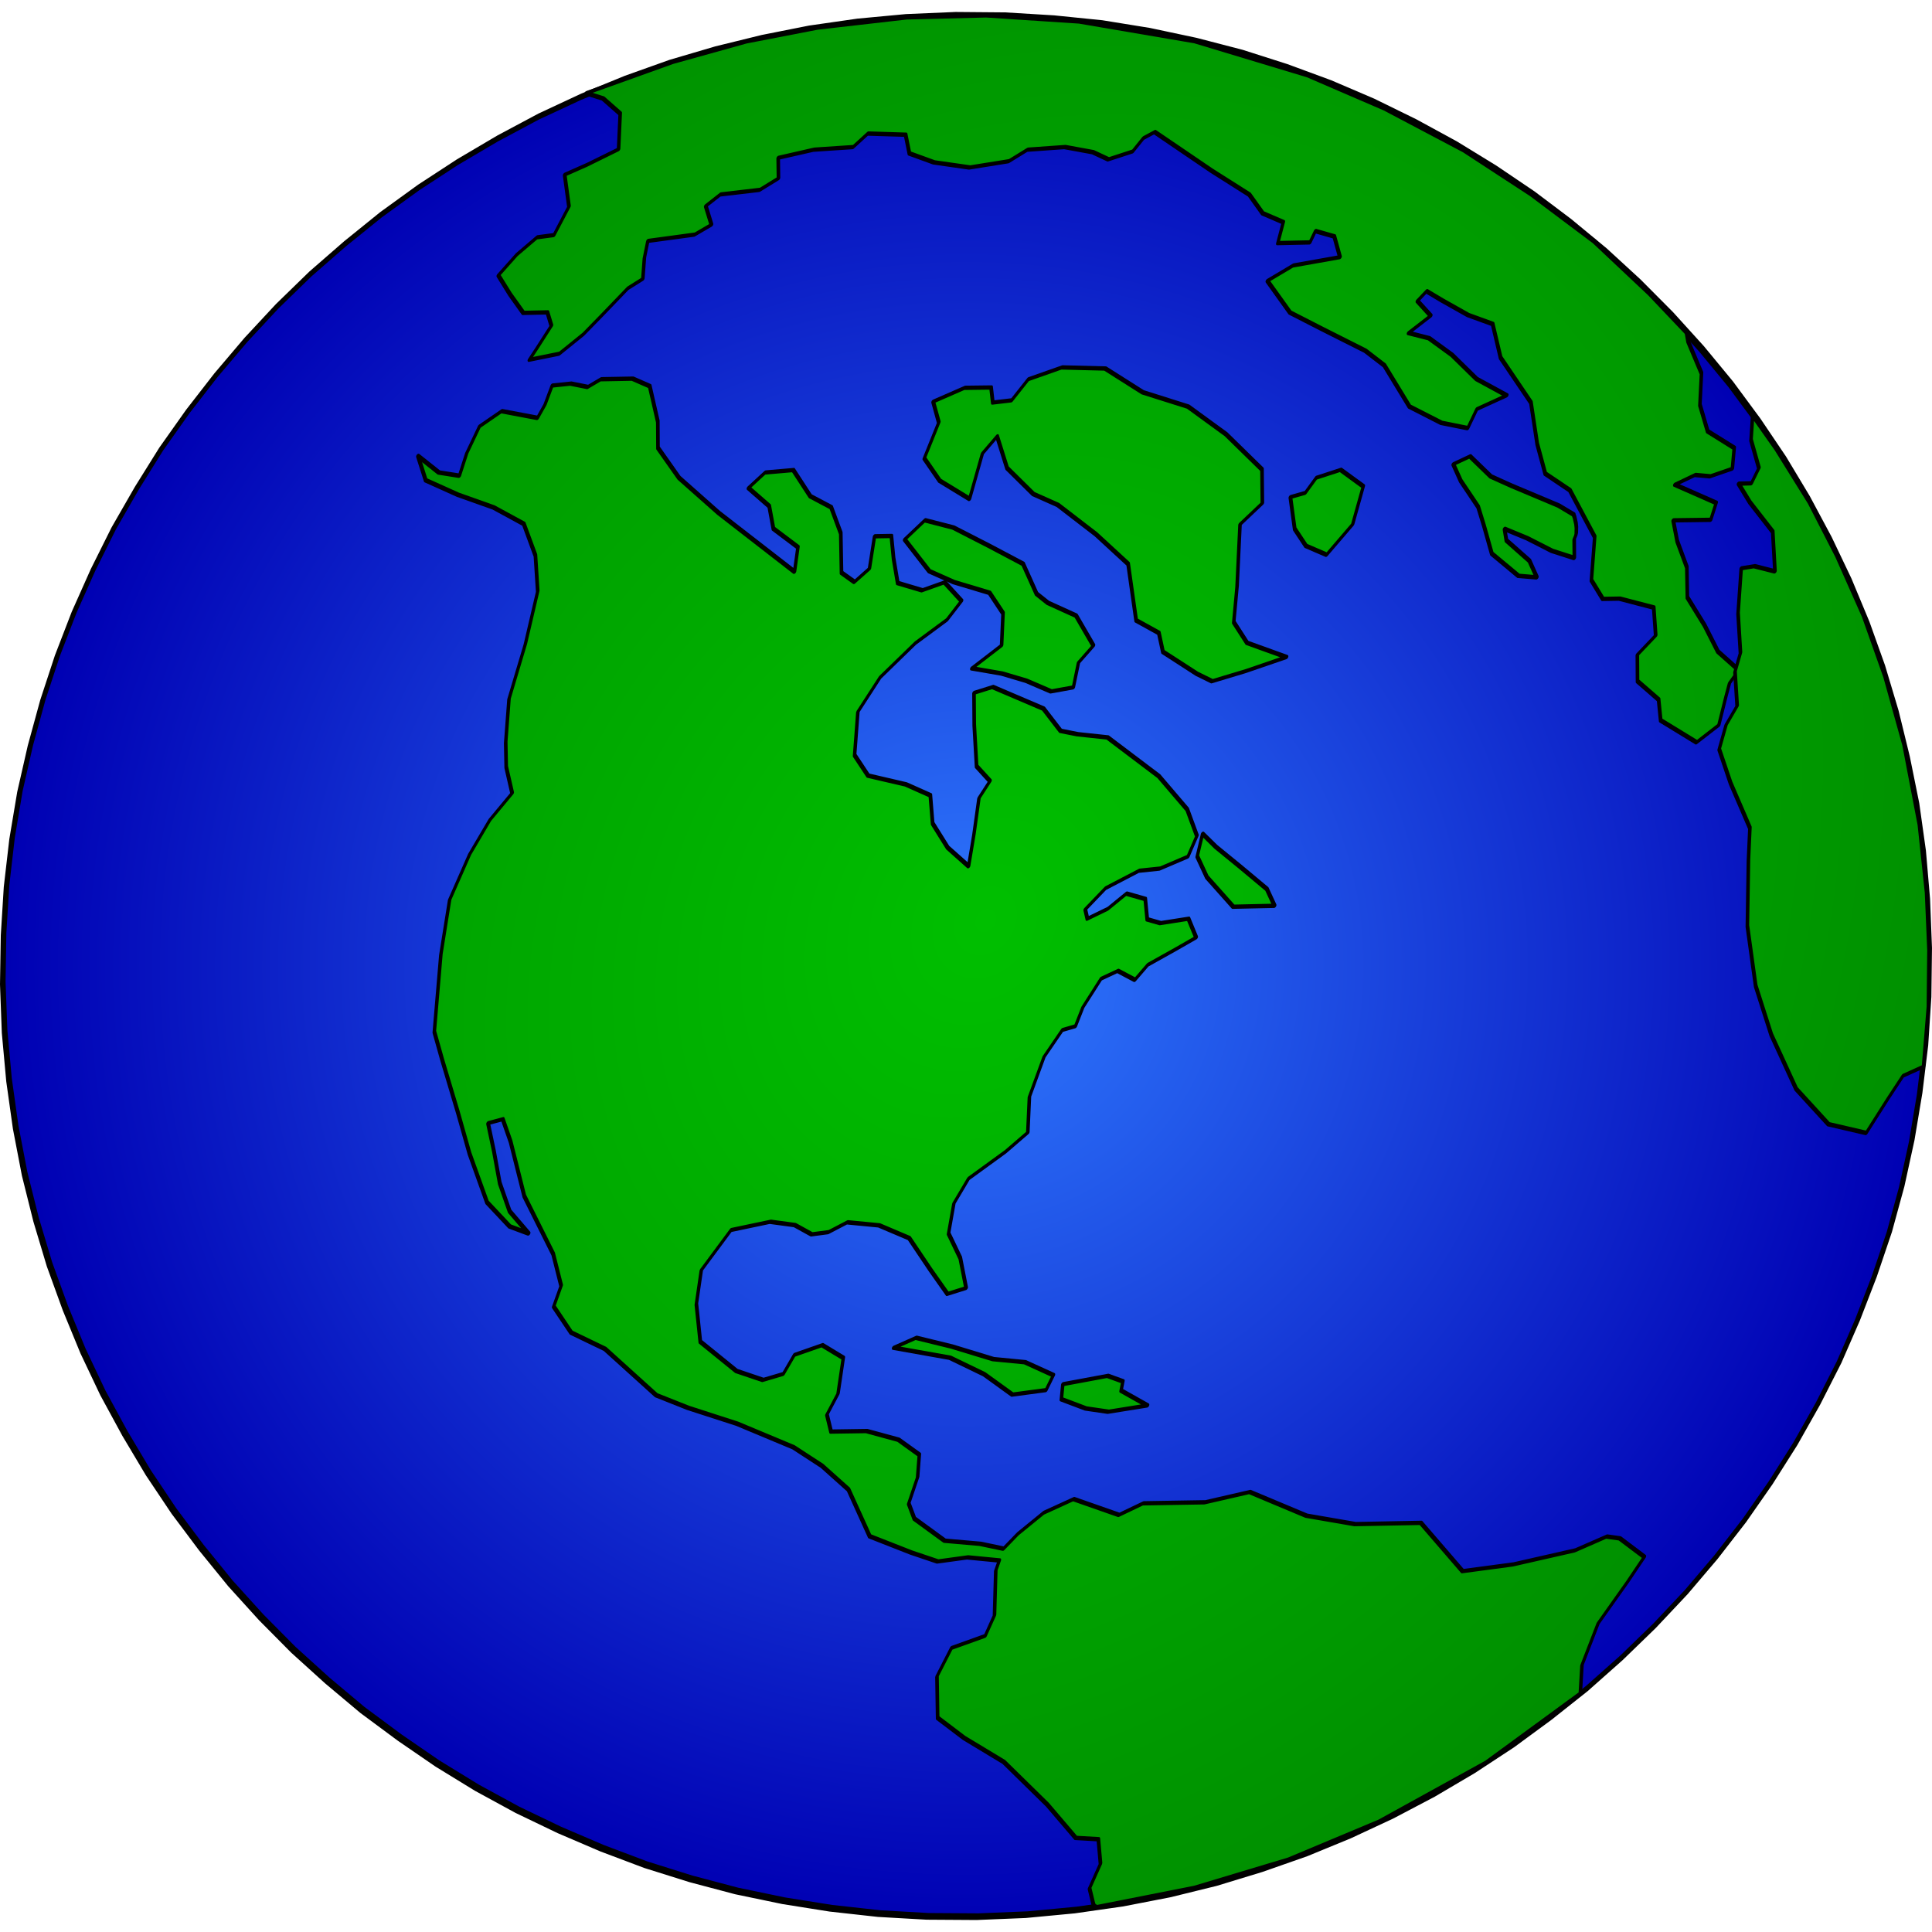
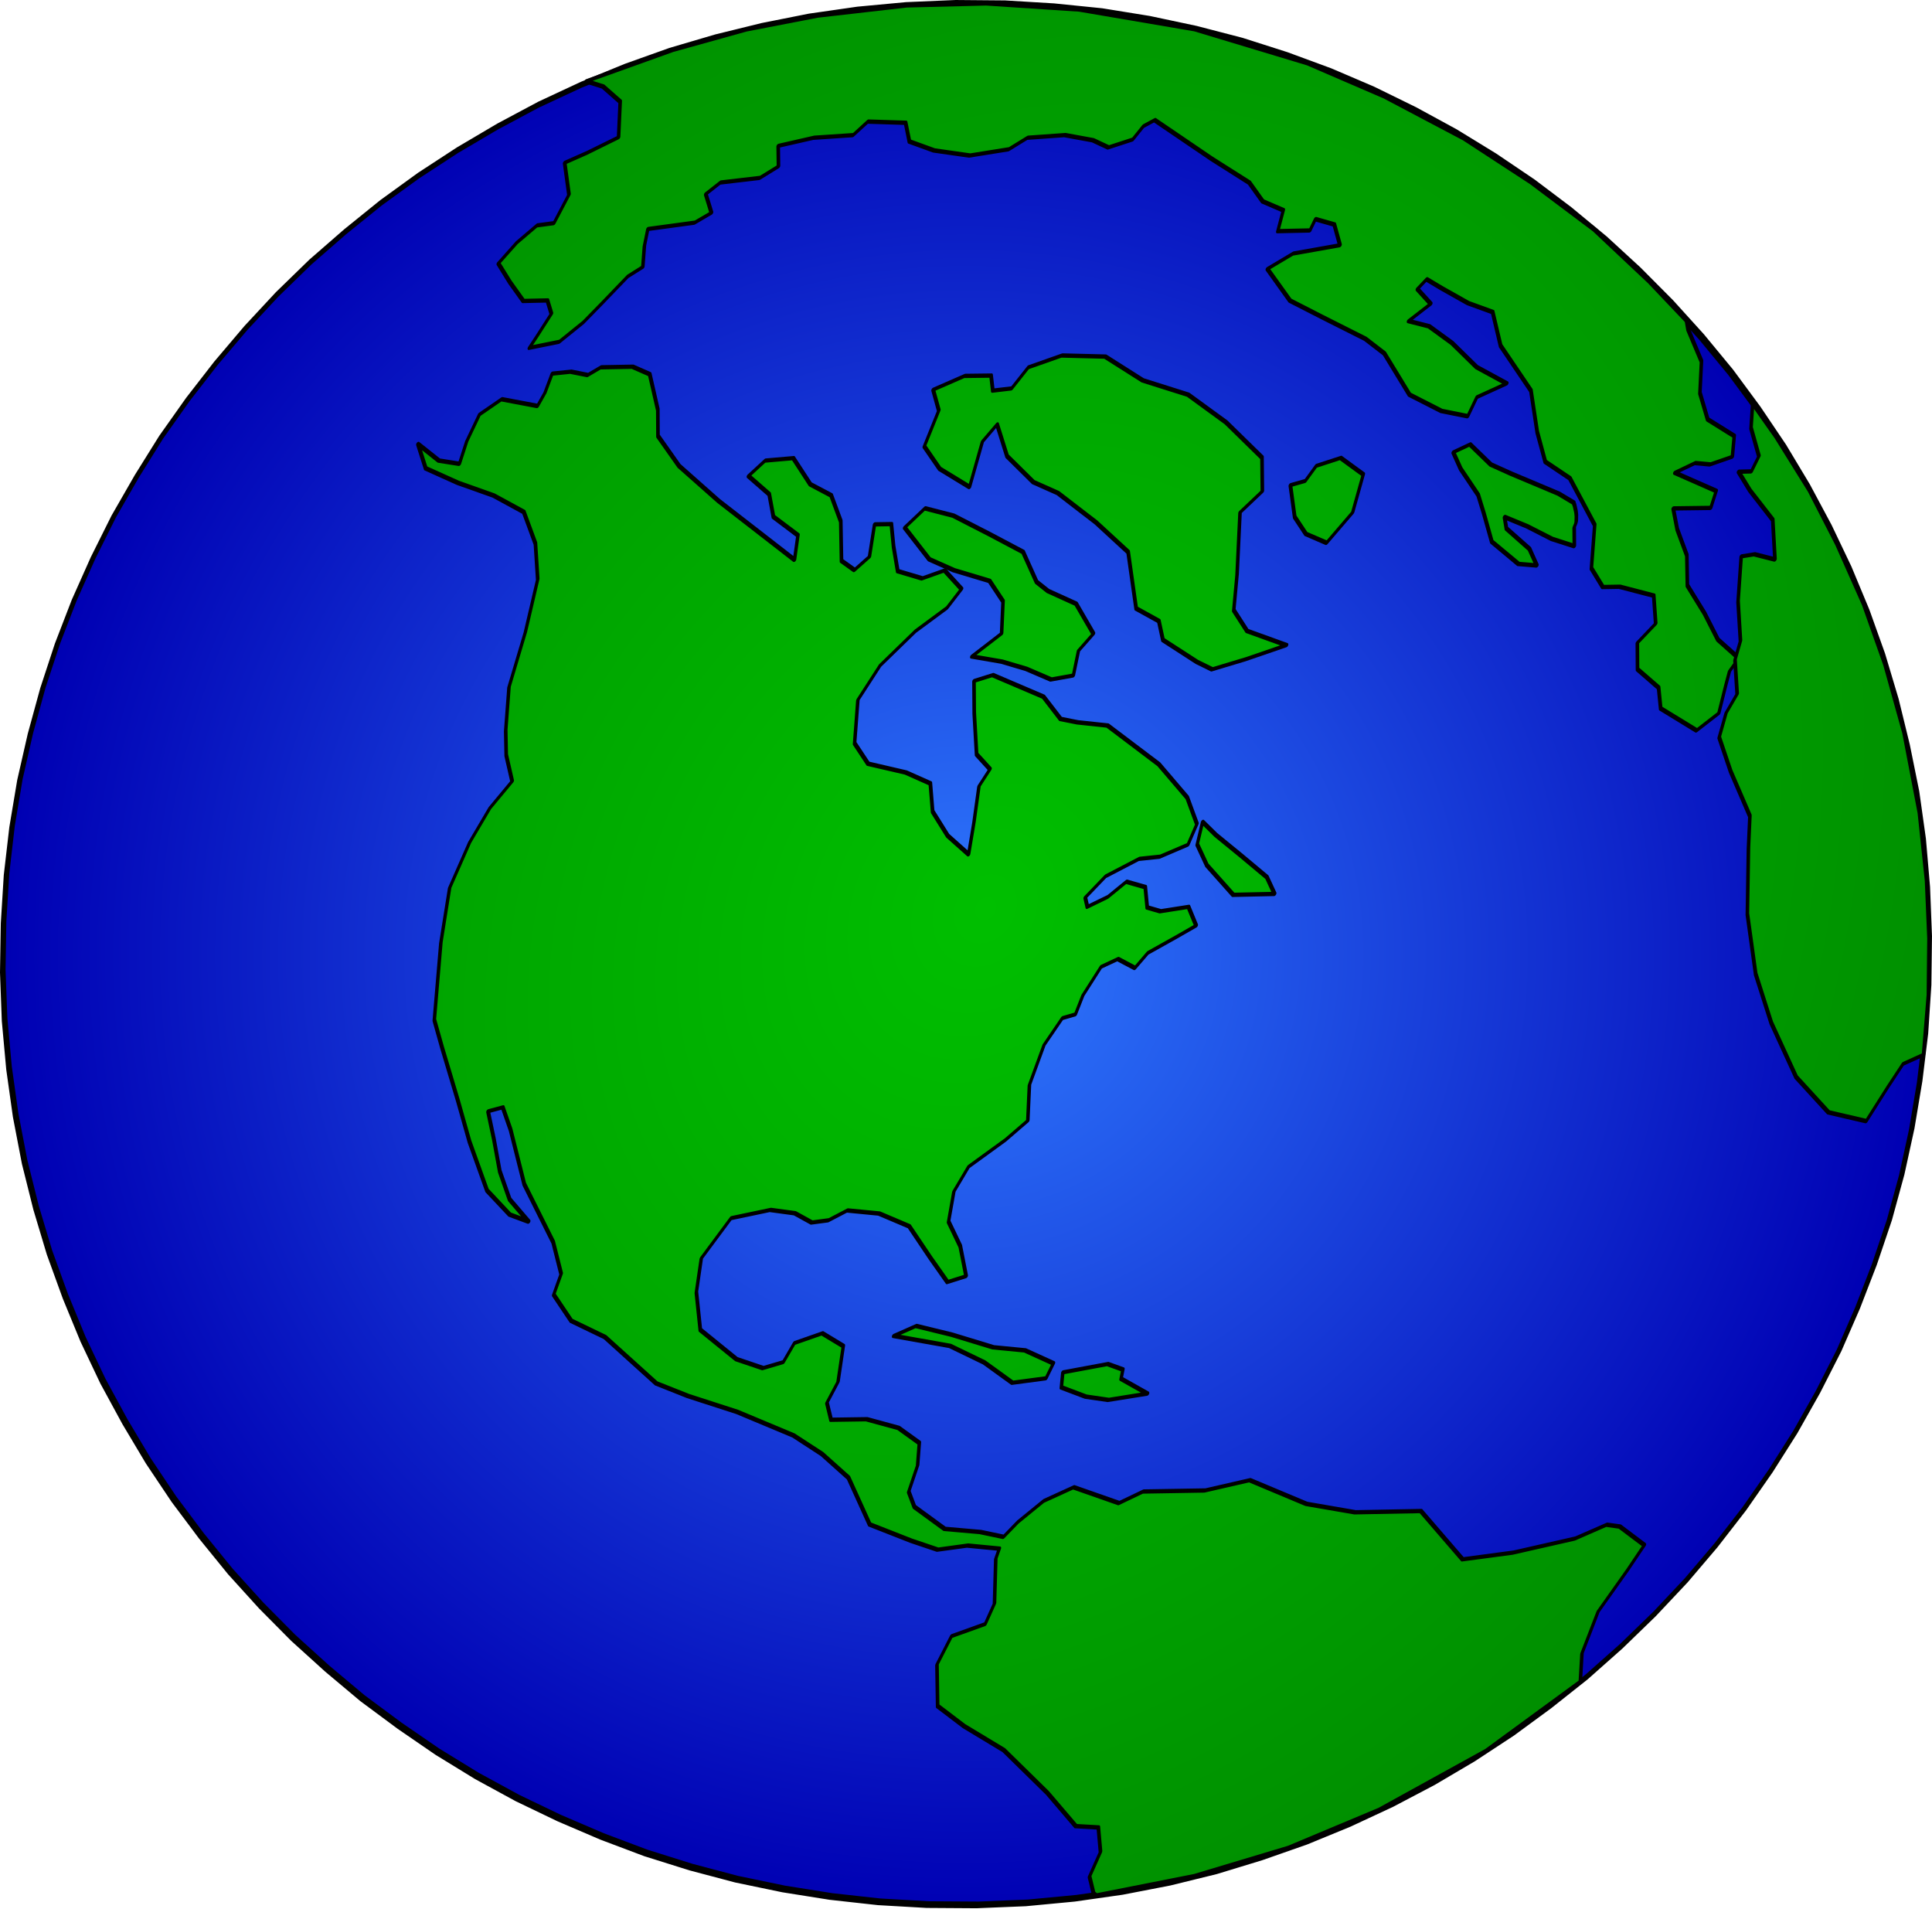
- <svg xmlns="http://www.w3.org/2000/svg" xmlns:xlink="http://www.w3.org/1999/xlink" width="128" height="128" viewBox="0 0 33.867 33.867" version="1.1" id="svg4654">
+ <svg xmlns="http://www.w3.org/2000/svg" xmlns:xlink="http://www.w3.org/1999/xlink" width="128" height="126.414" viewBox="0 0 33.867 33.447" version="1.1" id="svg4654">
  <defs id="defs4648">
    <radialGradient cx="221.614" cy="270.087" fx="221.614" fy="270.087" gradientTransform="scale(0.806632,1.239722)" gradientUnits="userSpaceOnUse" id="radialGradient37664" r="112.337" xlink:href="#linearGradient37658" />
    <linearGradient id="linearGradient37658">
      <stop id="stop37660" offset="0" style="stop-color:#2f7aff;stop-opacity:1;" />
      <stop id="stop37662" offset="1" style="stop-color:#0000b3;stop-opacity:1;" />
    </linearGradient>
    <radialGradient cx="202.063" cy="297.112" fx="205.177" fy="298.377" gradientTransform="scale(0.893959,1.11862)" gradientUnits="userSpaceOnUse" id="radialGradient1902" r="188.619" xlink:href="#linearGradient20137" />
    <linearGradient id="linearGradient20137">
      <stop id="stop20139" offset="0" style="stop-color:#00bf00;stop-opacity:1;" />
      <stop id="stop20141" offset="1" style="stop-color:#007500;stop-opacity:1;" />
    </linearGradient>
    <radialGradient cx="202.063" cy="297.112" fx="205.177" fy="298.377" gradientTransform="scale(0.893959,1.11862)" gradientUnits="userSpaceOnUse" id="radialGradient1904" r="188.619" xlink:href="#linearGradient20137" />
    <radialGradient cx="202.063" cy="297.112" fx="205.177" fy="298.377" gradientTransform="scale(0.893959,1.11862)" gradientUnits="userSpaceOnUse" id="radialGradient1906" r="188.619" xlink:href="#linearGradient20137" />
    <radialGradient cx="202.063" cy="297.112" fx="205.177" fy="298.377" gradientTransform="scale(0.893959,1.11862)" gradientUnits="userSpaceOnUse" id="radialGradient1908" r="188.619" xlink:href="#linearGradient20137" />
    <radialGradient cx="202.063" cy="297.112" fx="205.177" fy="298.377" gradientTransform="scale(0.893959,1.11862)" gradientUnits="userSpaceOnUse" id="radialGradient1910" r="188.619" xlink:href="#linearGradient20137" />
    <radialGradient cx="202.063" cy="297.112" fx="205.177" fy="298.377" gradientTransform="scale(0.893959,1.11862)" gradientUnits="userSpaceOnUse" id="radialGradient1912" r="188.619" xlink:href="#linearGradient20137" />
    <radialGradient cx="202.063" cy="297.112" fx="205.177" fy="298.377" gradientTransform="scale(0.893959,1.11862)" gradientUnits="userSpaceOnUse" id="radialGradient1914" r="188.619" xlink:href="#linearGradient20137" />
    <radialGradient cx="202.063" cy="297.112" fx="205.177" fy="298.377" gradientTransform="scale(0.893959,1.11862)" gradientUnits="userSpaceOnUse" id="radialGradient1916" r="188.619" xlink:href="#linearGradient20137" />
    <radialGradient cx="202.063" cy="297.112" fx="205.177" fy="298.377" gradientTransform="scale(0.893959,1.11862)" gradientUnits="userSpaceOnUse" id="radialGradient1918" r="188.619" xlink:href="#linearGradient20137" />
    <radialGradient cx="202.063" cy="297.112" fx="205.177" fy="298.377" gradientTransform="scale(0.893959,1.11862)" gradientUnits="userSpaceOnUse" id="radialGradient1920" r="188.619" xlink:href="#linearGradient20137" />
    <radialGradient cx="202.063" cy="297.112" fx="205.177" fy="298.377" gradientTransform="scale(0.893959,1.11862)" gradientUnits="userSpaceOnUse" id="radialGradient20143" r="188.619" xlink:href="#linearGradient20137" />
  </defs>
-   <g id="layer1" transform="translate(239.9393,-1.666352)">
+   <g id="layer1" transform="translate(239.9393,-1.876177)">
    <g transform="matrix(0.129195,0,0,0.129195,-258.8248,-13.19676)" id="g855">
      <polyline transform="matrix(0.76044,-1.219694,0.792722,0.494236,-124.1201,298.6787)" style="fill:url(#radialGradient37664);fill-opacity:1;stroke:#000000;stroke-width:0.688;stroke-linecap:round;stroke-linejoin:round;stroke-miterlimit:4" points="103.191,409.292   100.731,403.134 98.525,396.927 96.544,390.574 94.786,384.171   93.22,377.622 91.91,371.073 90.791,364.426 89.928,357.779   89.257,351.084 88.777,344.388 88.522,337.692 88.49,330.948   88.682,324.301 89.033,317.605 89.64,311.007 90.407,304.458   91.398,298.007 92.581,291.604 93.987,285.3 95.553,279.093   97.343,272.984 99.324,267.07 101.466,261.254 103.831,255.585   106.387,250.111 109.104,244.784 112.012,239.701 115.113,234.764   118.404,230.073 121.856,225.625 125.5,221.373 129.303,217.414   133.266,213.749 137.261,210.425 141.352,207.444 145.507,204.805   149.725,202.557 153.976,200.602 158.259,198.989 162.573,197.718   166.92,196.79 171.266,196.154 175.645,195.91 179.991,195.91   184.338,196.301 188.653,196.985 192.967,197.963 197.218,199.233   201.469,200.846 205.623,202.801 209.746,205 213.805,207.542   217.768,210.376 221.667,213.504 225.471,216.877 229.178,220.591   232.789,224.599 236.273,228.851 239.629,233.445 242.857,238.283   245.957,243.366 248.929,248.791 251.71,254.412 254.363,260.374   256.792,266.483 258.997,272.739 261.01,279.044 262.768,285.495   264.302,291.995 265.644,298.593 266.731,305.191 267.626,311.838   268.297,318.534 268.745,325.278 269,331.974 269.032,338.67   268.872,345.365 268.489,352.012 267.914,358.61 267.115,365.159   266.124,371.659 264.941,378.062 263.567,384.367 261.969,390.574   260.211,396.634 258.23,402.596 256.056,408.412 253.723,414.033   251.167,419.556 248.45,424.834 245.51,429.966 242.409,434.853   239.15,439.594 235.698,444.041 232.054,448.244 228.219,452.252   224.288,455.918 220.261,459.241 216.17,462.173 212.015,464.813   207.829,467.11 203.578,469.065 199.263,470.629 194.949,471.899   190.634,472.877 186.256,473.463 181.909,473.756 177.562,473.708   173.216,473.365 168.869,472.681 164.587,471.704 160.304,470.384   156.085,468.771 151.899,466.865 147.808,464.617 143.749,462.125   139.754,459.29 135.855,456.162 132.051,452.741 128.344,449.026   124.765,445.068 121.281,440.767 117.893,436.221 114.665,431.383   111.565,426.251 108.625,420.875 105.812,415.206 103.191,409.292 " id="polyline1560" />
      <g transform="matrix(1.419847,0,0,1.419847,15.32198,-182.2152)" style="fill:url(#radialGradient1902);fill-opacity:1;fill-rule:evenodd" id="Continents">
        <polyline transform="matrix(0.535579,-0.859032,0.558315,0.348091,-98.20917,338.6942)" style="fill:url(#radialGradient1904);stroke:#000000;stroke-width:0.445;stroke-linecap:round;stroke-linejoin:round" points="132.818,384.611   131.828,384.953 128.184,388.228 126.075,388.667 123.422,385.442   120.418,385.833 117.126,389.107 116.838,393.897 116.902,400.641   115.656,409.292 114.409,415.352 115.432,418.236 113.578,420.386   111.054,420.924 109.903,422.732 109.871,423.172 116.295,433.729   123.262,443.162 130.837,451.421 140.904,460.072 151.195,466.425   153.529,464.47 157.683,463.249 162.509,463.688 165.322,463.835   165.577,459.388 165.066,457.628 162.381,454.793 158.163,448.244   155.095,442.526 156.884,433.68 153.497,425.665 151.739,419.018   150.812,410.221 147.744,405.48 144.58,397.953 142.438,395.852   141.448,389.058 138.859,386.419 135.887,384.855 133.969,384.22   133.202,380.994 131.668,376.351 131.924,370.926 132.85,369.069   135.407,368.141 137.293,366.625 137.453,362.911 136.558,358.317   134.736,353.967 135.887,352.159 138.124,351.914 141.256,349.813   141.224,346.245 139.051,343.557 136.973,343.655 135.471,341.602   134.864,337.643 135.407,330.948 138.22,327.575 141.192,325.572   145.89,326.158 148.511,330.361 149.47,333.636 149.566,336.422   150.588,338.328 152.314,339.892 153.656,344.046 154.136,348.738   152.666,353.772 151.579,357.73 152.985,359.588 155.095,356.557   156.469,353.234 159.154,351.572 161.87,351.475 165.865,353.967   168.518,355.238 171.458,352.696 175.389,351.426 178.457,351.621   179.416,352.941 181.302,352.403 184.498,352.452 185.968,353.918   186.096,356.704 187.95,357.144 190.602,359.392 192.552,361.005   193.67,358.61 191.913,355.482 191.561,353.576 193.095,351.768   192.584,349.031 190.442,347.907 188.621,346.147 189.26,345.17   191.977,346.05 195.045,348.835 196.259,351.23 198.624,353.772   200.734,353.283 202.364,350.057 203.61,343.997 204.153,334.711   202.907,330.752 202.332,328.406 203.258,324.594 202.459,316.677   201.053,314.819 198.496,317.312 195.3,320.782 194.789,323.568   192.871,323.519 189.739,325.669 186.895,327.478 187.342,323.47   188.525,319.756 190.666,317.312 190.315,313.451 189.132,308.124   190.091,304.898 193.734,301.966 197.601,302.063 202.108,303.774   205.56,305.876 207.797,306.218 208.436,302.699 206.678,300.548   206.039,296.981 207.797,294.586 209.491,292.582 208.628,290.529   205.783,292.386 203.962,291.556 204.057,289.259 207.189,286.131   208.787,282.954 208.628,279.533 209.874,275.427 208.276,272.153   206.199,271.273 205.783,275.232 204.185,277.48 203.93,281.927   201.788,283.394 202.715,269.514 203.546,261.938 204.888,257.051   206.998,254.998 209.427,251.284 209.171,248.596 207.541,244.735   206.263,243.708 205.687,241.362 204.601,239.212 202.715,239.798   201.277,239.896 200.03,234.96 197.697,233.396 194.917,233.885   192.744,234.716 191.977,231.93 192.264,228.069 190.698,230.903   191.146,235.986 191.913,241.362 192.104,246.347 190.155,250.208   187.406,253.239 182.548,255.78 177.339,257.979 173.695,260.912   171.746,262.867 169.956,265.604 166.696,264.919 162.925,265.066   158.291,266.092 153.465,269.22 146.945,274.352 145.091,277.48   141.671,283.443 138.955,288.037 135.919,293.95 135.12,298.593   135.503,301.477 136.334,297.42 138.092,294.048 140.361,290.871   142.311,287.988 143.365,289.503 141.959,292.191 138.284,298.056   135.088,306.071 132.946,309.492 130.901,310.176 129.686,314.331   130.07,319.756 128.919,329.628 129.495,334.516 130.677,341.798   131.604,350.546 131.54,355.482 130.965,360.565 128.28,366.772   129.047,373.126 129.654,377.084 131.476,380.457 132.818,384.611 " id="polyline1460" />
        <polyline transform="matrix(0.535579,-0.859032,0.558315,0.348091,-98.20917,338.6942)" style="fill:url(#radialGradient1906);stroke:#000000;stroke-width:0.445;stroke-linecap:round;stroke-linejoin:round" points="144.58,355.238   146.497,357.242 147.584,362.325 148.639,368.385 149.981,372.539   150.365,377.036 148.798,377.28 146.753,373.468 146.977,368.434   146.593,362.96 144.58,355.238 " id="polyline1464" />
        <polyline transform="matrix(0.535579,-0.859032,0.558315,0.348091,-98.20917,338.6942)" style="fill:url(#radialGradient1908);stroke:#000000;stroke-width:0.445;stroke-linecap:round;stroke-linejoin:round" points="150.109,378.893   148.83,379.87 149.31,383.585 150.173,386.615 152.634,390.965   152.506,386.566 153.337,386.077 153.017,383.78 150.109,378.893 " id="polyline1468" />
        <polyline transform="matrix(0.535579,-0.859032,0.558315,0.348091,-98.20917,338.6942)" style="fill:url(#radialGradient1910);stroke:#000000;stroke-width:0.445;stroke-linecap:round;stroke-linejoin:round" points="201.181,353.821   200.797,356.46 200.414,361.054 199.967,365.99 199.008,368.238   196.866,363.204 197.921,357.682 199.104,354.896 201.181,353.821 " id="polyline1472" />
        <polyline transform="matrix(0.535579,-0.859032,0.558315,0.348091,-98.20917,338.6942)" style="fill:url(#radialGradient1912);stroke:#000000;stroke-width:0.445;stroke-linecap:round;stroke-linejoin:round" points="204.633,320.342   203.993,316.774 202.907,312.669 206.231,314.575 208.883,312.278   209.842,309.052 208.915,303.823 208.564,299.962 209.874,294.488   212.431,295.514 213.262,299.571 213.581,305.387 213.837,310.958   212.111,314.917 211.952,317.019 212.335,321.466 210.801,325.914   208.692,325.376 206.454,326.647 205.016,324.203 204.633,320.342 " id="polyline1476" />
        <polyline transform="matrix(0.535579,-0.859032,0.558315,0.348091,-98.20917,338.6942)" style="fill:url(#radialGradient1914);stroke:#000000;stroke-width:0.445;stroke-linecap:round;stroke-linejoin:round" points="213.773,334.955   213.709,340.82 213.869,343.264 216.362,346.636 219.526,350.595   218.695,344.632 219.686,341.407 222.722,339.061 227.836,334.662   230.648,335.786 233.333,333.147 234.356,326.011 234.675,319.218   233.557,312.522 233.588,306.071 231.511,300.646 228.89,297.42   226.366,296.981 225.247,294.83 226.366,293.462 225.023,290.236   222.339,287.401 220.964,289.698 217.353,290.676 216.33,294.292   216.362,299.375 220.645,297.469 222.754,297.958 220.709,301.624   219.942,306.853 220.293,310.714 219.846,317.654 219.079,323.91   214.956,329.237 215.084,333 213.773,334.955 " id="polyline1480" />
        <polyline transform="matrix(0.535579,-0.859032,0.558315,0.348091,-98.20917,338.6942)" style="fill:url(#radialGradient1916);stroke:#000000;stroke-width:0.445;stroke-linecap:round;stroke-linejoin:round" points="232.534,338.767   230.201,341.749 229.402,344.437 229.721,347.662 233.461,348.542   237.04,346.929 237.232,342.873 235.378,340.478 233.62,340.283   232.534,338.767 " id="polyline1484" />
        <polyline transform="matrix(0.535579,-0.859032,0.558315,0.348091,-98.20917,338.6942)" style="fill:url(#radialGradient1918);stroke:#000000;stroke-width:0.445;stroke-linecap:round;stroke-linejoin:round" points="264.877,375.814   262.992,379.919 260.371,382.167 258.645,385.149 258.645,389.694   256.887,391.062 255.162,388.912 254.522,386.957 252.733,385.197   253.34,391.698 251.71,392.333 249.792,387.739 248.322,389.84   246.724,393.017 244.327,395.412 242.953,399.664 241.515,403.33   241.067,407.337 239.565,407.191 238.319,407.777 235.666,409.097   233.173,407.679 233.141,401.57 234.707,399.713 235.123,395.705   237.232,393.653 239.693,394.435 241.834,392.04 240.843,387.152   239.98,385.1 240.907,382.265 244.551,379.333 247.044,372.686   247.14,368.385 249.121,365.11 252.125,361.152 254.203,353.967   256.504,350.399 255.992,346.685 255.865,342.335 255.833,339.745   254.586,339.354 254.075,342.14 251.582,340.722 252.189,343.655   251.997,347.76 251.294,352.648 251.486,357.633 248.897,354.994   246.916,355.336 246.021,351.67 245.733,346.49 247.779,340.234   248.002,336.764 247.587,329.775 247.299,324.545 248.706,319.316   251.23,321.32 254.235,326.451 255.609,324.154 255.098,321.417   253.915,321.613 252.253,317.703 254.203,316.774 253.883,313.549   254.714,310.47 254.746,303.969 255.002,293.999 253.947,293.071   252.349,292.777 250.495,290.383 250.304,287.939 249.313,284.078   247.235,279.679 245.382,278.262 242.921,273.912 241.547,269.123   241.035,265.408 242.346,263.502 240.556,258.761 238.734,257.979   236.561,253.336 234.132,249.573 232.502,251.186 230.648,249.769   228.315,245.272 226.653,244.344 225.439,246.494 223.809,245.175   220.964,239.896 219.43,240.776 217.672,242.193 216.17,241.069   212.719,239.945 210.258,239.114 207.509,237.648 205.528,234.422   206.806,234.471 209.363,234.52 210.226,233.005 208.979,230.073   209.81,226.994 210.737,224.11 213.326,224.794 215.723,225.967   216.746,227.873 219.782,227.531 222.115,224.55 224.032,226.554   226.845,229.242 229.785,226.7 230.137,223.426 229.721,220.933   236.593,229.291 241.898,236.768 246.564,244.49 251.838,254.705   255.961,264.333 260.115,276.258 264.302,291.995 267.21,308.515   268.393,320.538 269,333.538 268.84,345.17 268.201,356.557   266.795,367.359 265.517,374.934 264.877,375.814 " id="polyline1488" />
        <polyline transform="matrix(0.535579,-0.859032,0.558315,0.348091,-98.20917,338.6942)" style="fill:url(#radialGradient1920);stroke:#000000;stroke-width:0.445;stroke-linecap:round;stroke-linejoin:round" points="244.775,357.779   243.304,356.313 242.346,358.512 241.131,362.667 239.917,364.817   238.063,367.945 237.615,372.93 238.414,375.325 239.373,373.126   239.853,368.727 240.684,367.603 241.067,371.122 241.291,375.129   241.834,378.453 243.336,376.987 243.528,376.938 243.72,376.889   243.912,376.791 244.071,376.645 244.391,376.351 244.679,376.009   244.934,375.618 245.126,375.325 245.222,375.129 245.286,375.032   245.254,372.49 244.487,365.159 244.199,361.885 244.775,357.779 " id="polyline1492" />
        <polyline transform="matrix(0.535579,-0.859032,0.558315,0.348091,-98.20917,338.6942)" style="fill:url(#radialGradient20143);stroke:#000000;stroke-width:0.445;stroke-linecap:round;stroke-linejoin:round" points="262.193,389.449   260.115,391.16 258.262,394.288 256.664,394.532 255.992,392.968   255.066,395.803 253.851,400.886 250.783,404.209 250.176,401.277   249.345,399.811 245.574,402.89 242.537,406.213 240.748,406.995   238.127,409.879 236.049,409.976 233.748,411.003 231.607,415.01   228.986,420.826 226.334,423.123 220.996,428.06 216.618,433.68   213.486,439.349 210.385,446.583 209.171,453.278 210.354,458.606   214.221,458.654 216.777,458.752 218.535,460.561 223.649,456.504   228.187,452.252 232.694,447.511 237.775,441.402 243.4,433.387   247.907,425.811 251.678,418.529 255.162,410.612 258.07,403.134   260.691,394.923 262.193,389.449 " id="polyline1496" />
      </g>
    </g>
  </g>
</svg>
